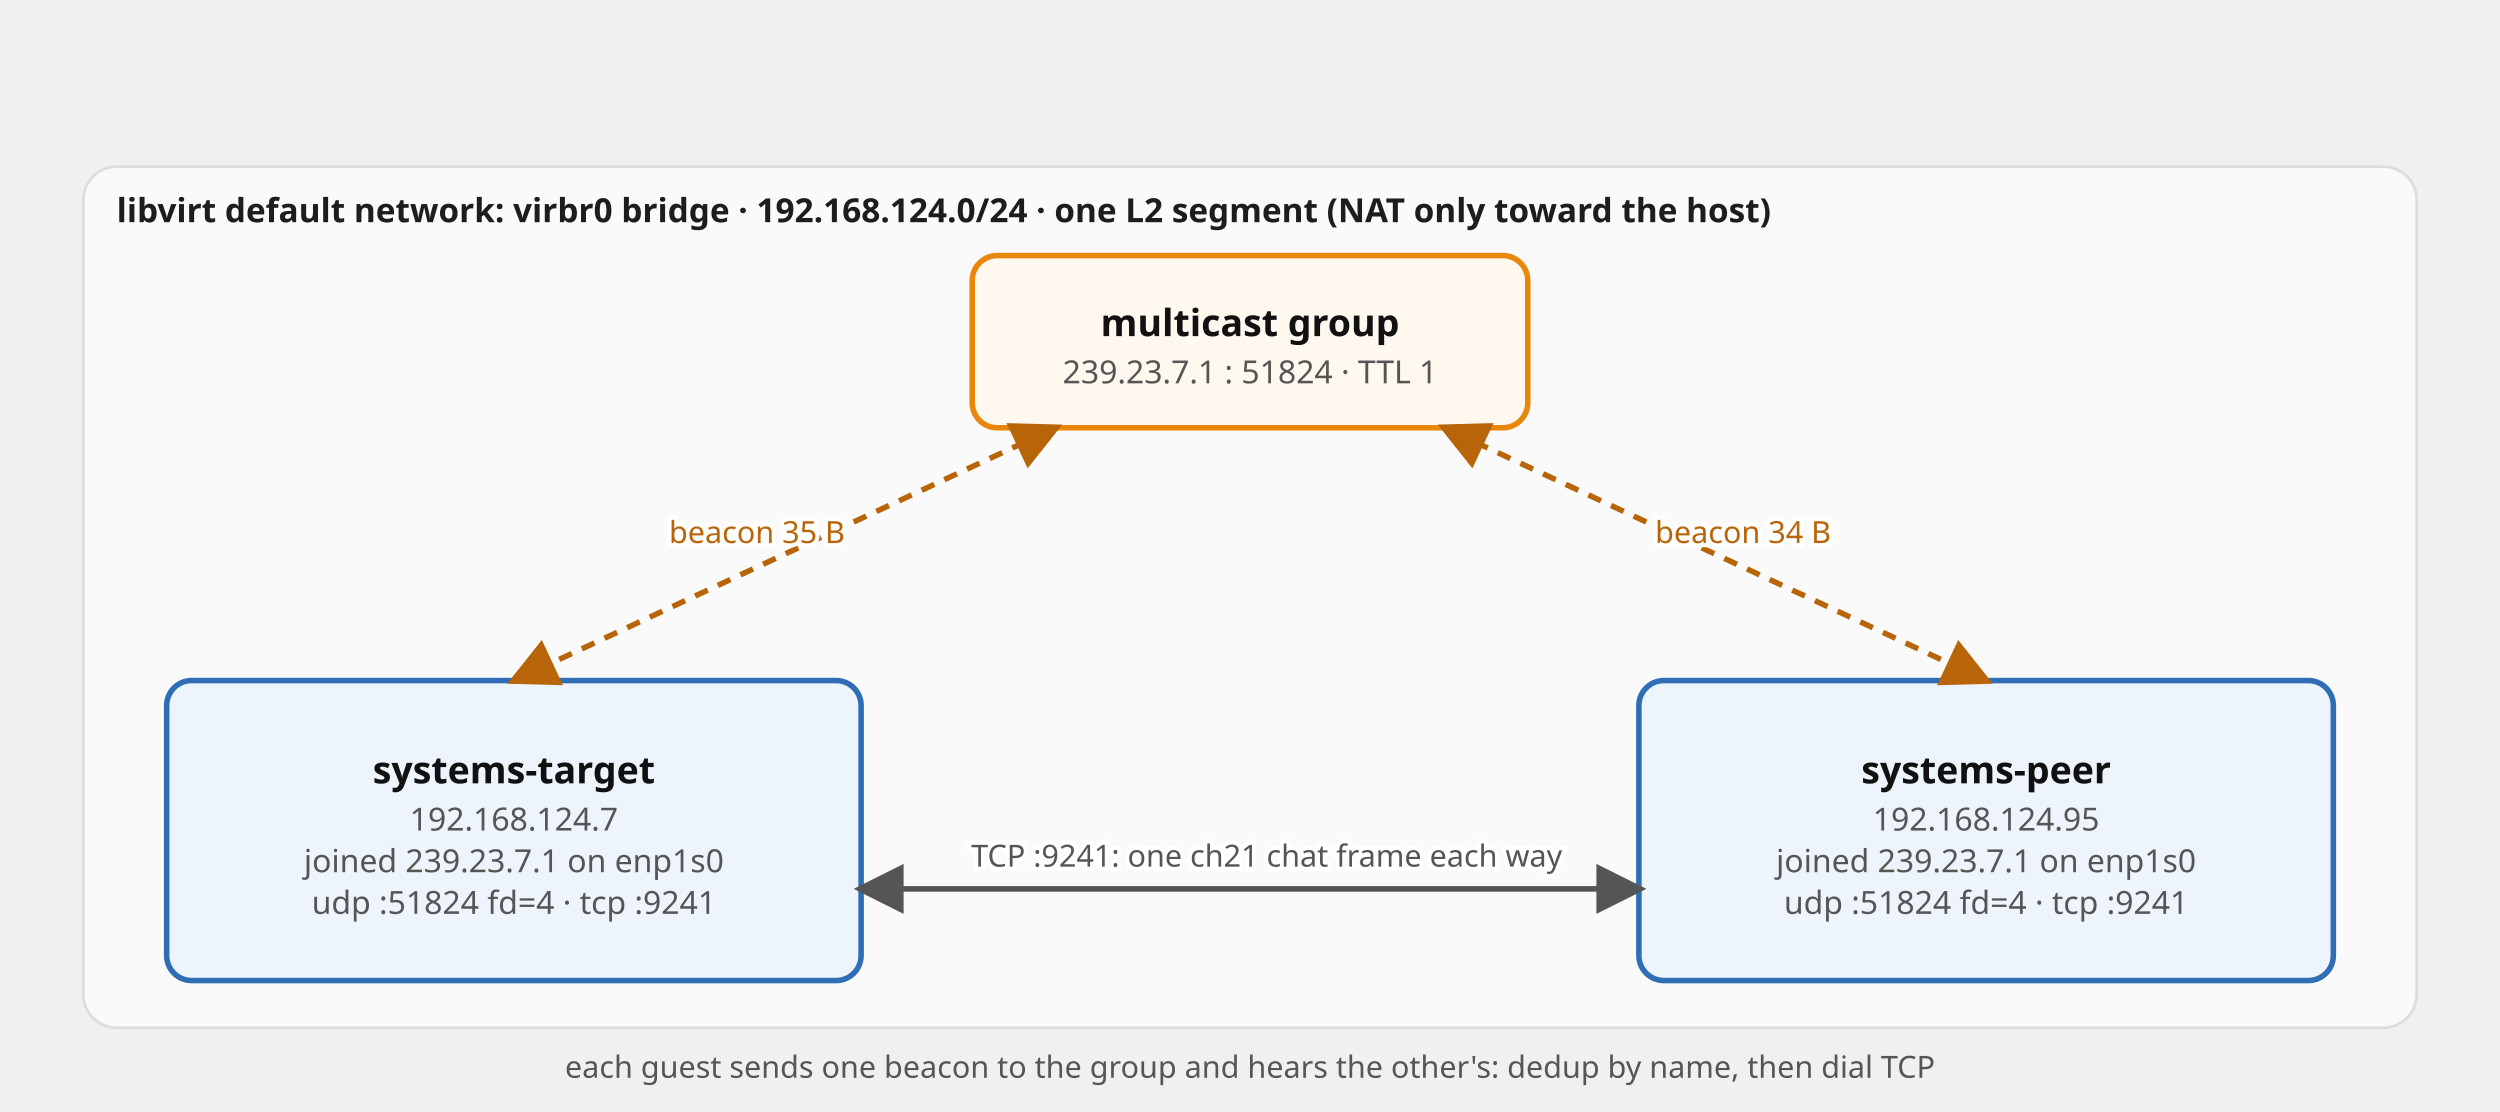
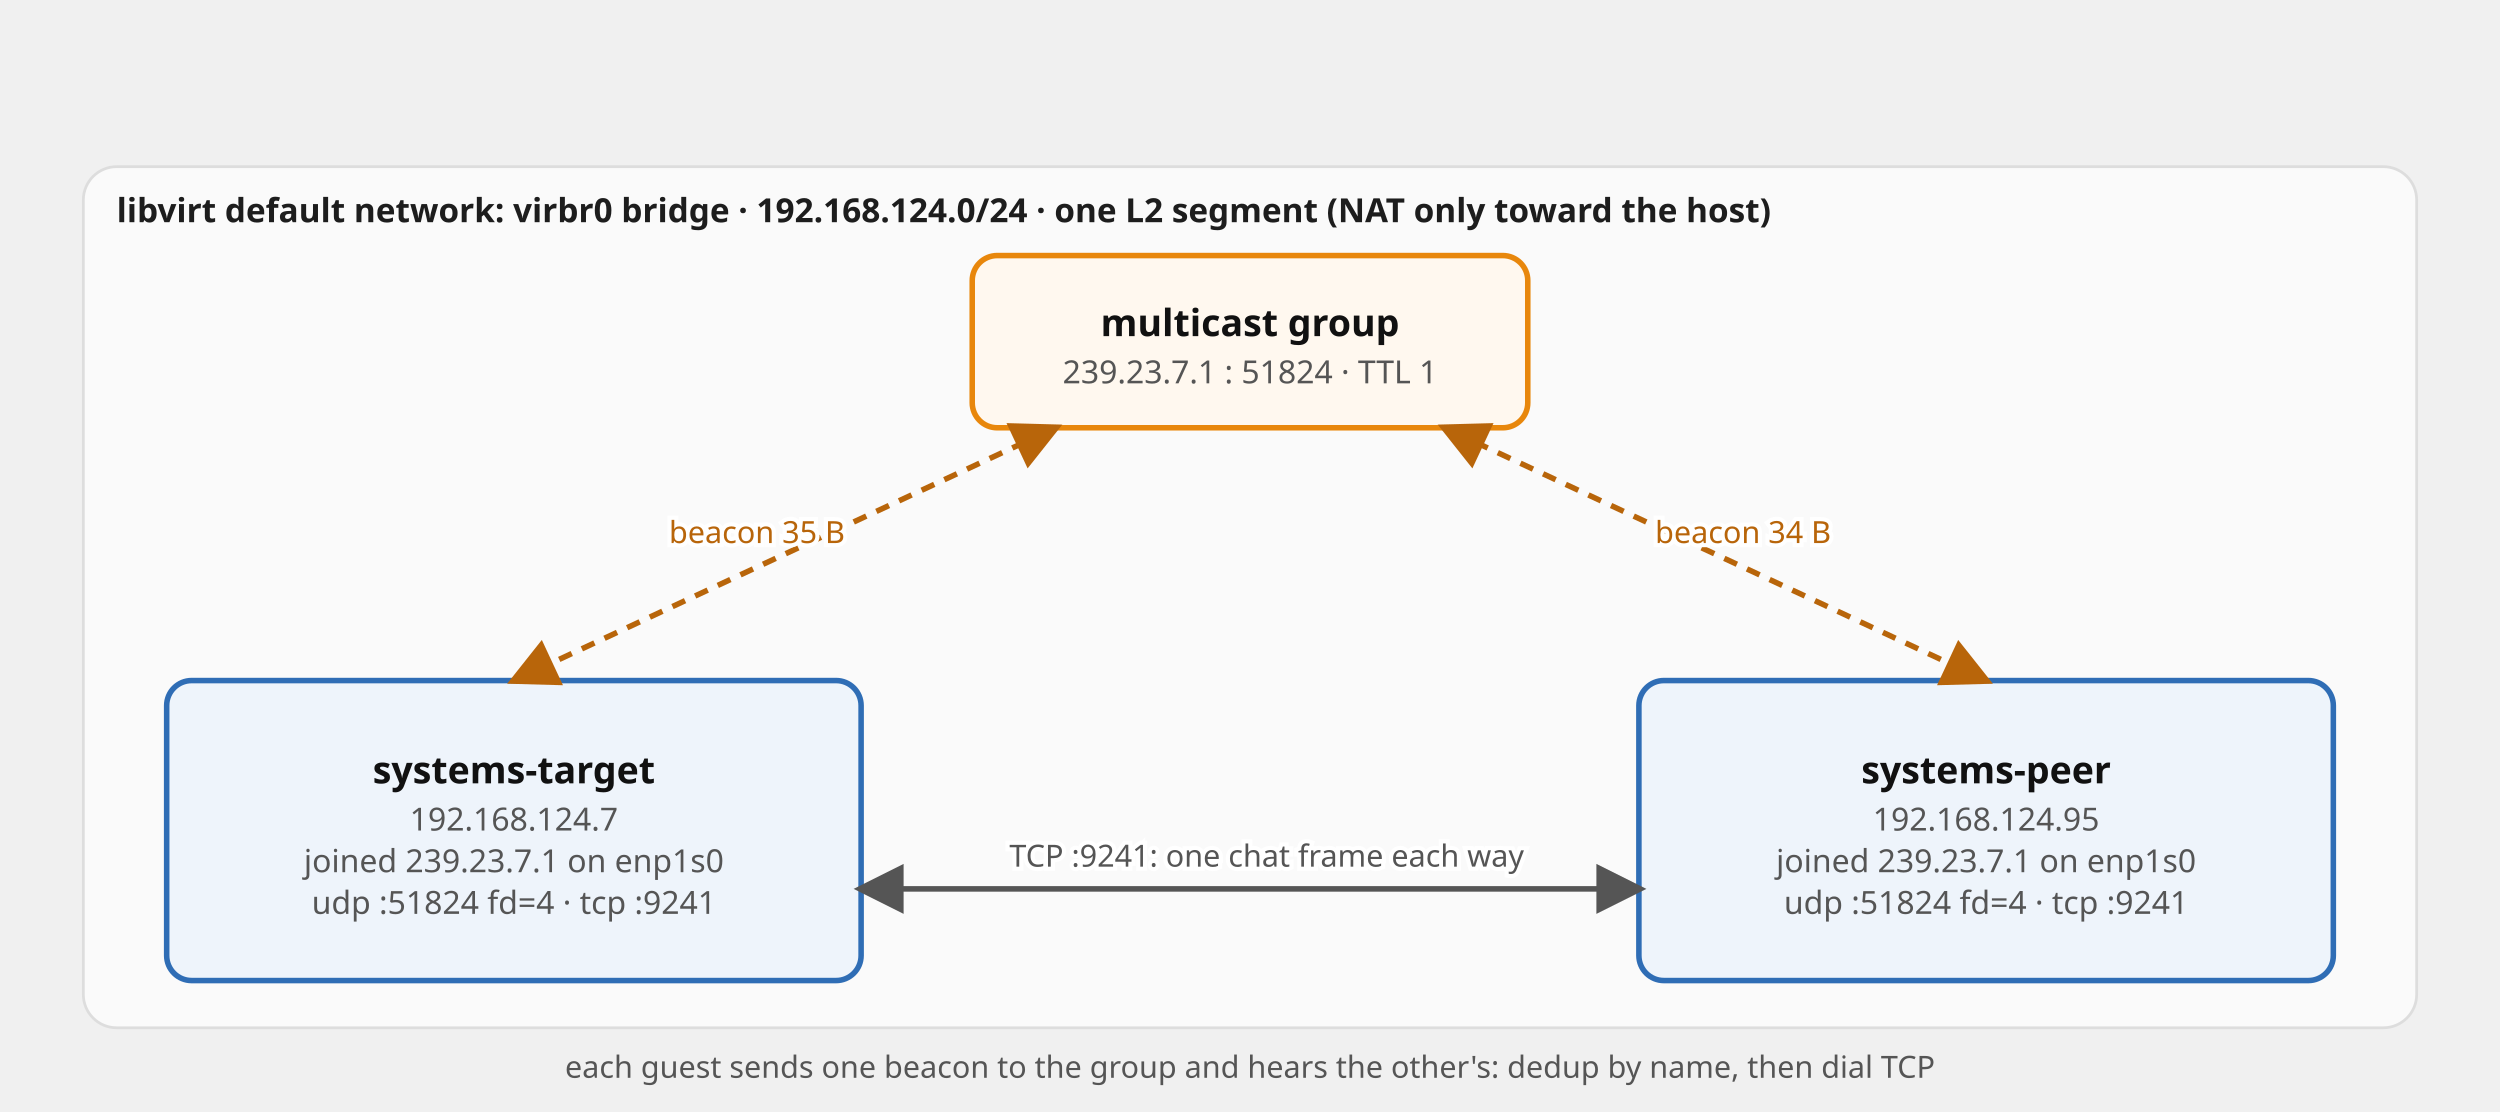
<svg xmlns="http://www.w3.org/2000/svg" viewBox="0 0 900 400" font-family="'Red Hat Text', system-ui, sans-serif" role="img">
  <defs>
    <marker id="a" viewBox="0 0 10 10" refX="8.5" refY="5" markerWidth="9" markerHeight="9" orient="auto-start-reverse">
      <path d="M0,0 L10,5 L0,10 z" fill="#555" />
    </marker>
    <marker id="am" viewBox="0 0 10 10" refX="8.5" refY="5" markerWidth="9" markerHeight="9" orient="auto-start-reverse">
      <path d="M0,0 L10,5 L0,10 z" fill="#b8650a" />
    </marker>
  </defs>
  <rect x="30" y="60" width="840" height="310" rx="12" fill="#fafafa" stroke="#ddd" />
  <text x="42" y="80" font-size="12" font-weight="700" fill="#1d1d1d">libvirt default network: virbr0 bridge · 192.168.124.0/24 · one L2 segment (NAT only toward the host)</text>
  <rect x="350" y="92" width="200" height="62" rx="9" fill="#fff8ef" stroke="#e8870c" stroke-width="2" />
  <text x="450.0" y="121.0" font-size="13.5" font-weight="700" fill="#111111" text-anchor="middle">multicast group</text>
  <text x="450.0" y="138.0" font-size="11.5" fill="#555555" text-anchor="middle">239.23.7.1 : 51824  ·  TTL 1</text>
  <rect x="60" y="245" width="250" height="108" rx="9" fill="#eef4fb" stroke="#2f6db5" stroke-width="2" />
  <text x="185.0" y="282.0" font-size="13.5" font-weight="700" fill="#111111" text-anchor="middle">systems-target</text>
  <text x="185.0" y="299.0" font-size="11.5" fill="#555555" text-anchor="middle">192.168.124.7</text>
  <text x="185.0" y="314.0" font-size="11.5" fill="#555555" text-anchor="middle">joined 239.23.7.1 on enp1s0</text>
  <text x="185.0" y="329.0" font-size="11.5" fill="#555555" text-anchor="middle">udp :51824 fd=4  ·  tcp :9241</text>
  <rect x="590" y="245" width="250" height="108" rx="9" fill="#eef4fb" stroke="#2f6db5" stroke-width="2" />
  <text x="715.0" y="282.0" font-size="13.5" font-weight="700" fill="#111111" text-anchor="middle">systems-peer</text>
  <text x="715.0" y="299.0" font-size="11.5" fill="#555555" text-anchor="middle">192.168.124.95</text>
  <text x="715.0" y="314.0" font-size="11.5" fill="#555555" text-anchor="middle">joined 239.23.7.1 on enp1s0</text>
  <text x="715.0" y="329.0" font-size="11.5" fill="#555555" text-anchor="middle">udp :51824 fd=4  ·  tcp :9241</text>
  <path d="M185,245 L380,154" fill="none" stroke="#b8650a" stroke-width="2" stroke-dasharray="5 4" marker-start="url(#am)" marker-end="url(#am)" />
  <text x="272.5" y="195.5" font-size="11" fill="#ffffff" stroke="#ffffff" stroke-width="3" paint-order="stroke" text-anchor="middle">beacon 35 B</text>
  <text x="272.5" y="195.5" font-size="11" fill="#b8650a" text-anchor="middle">beacon 35 B</text>
  <path d="M715,245 L520,154" fill="none" stroke="#b8650a" stroke-width="2" stroke-dasharray="5 4" marker-start="url(#am)" marker-end="url(#am)" />
  <text x="627.5" y="195.5" font-size="11" fill="#ffffff" stroke="#ffffff" stroke-width="3" paint-order="stroke" text-anchor="middle">beacon 34 B</text>
  <text x="627.5" y="195.5" font-size="11" fill="#b8650a" text-anchor="middle">beacon 34 B</text>
  <path d="M310,320 L590,320" fill="none" stroke="#555" stroke-width="2" marker-start="url(#a)" marker-end="url(#a)" />
-   <text x="456.0" y="312.0" font-size="11" fill="#ffffff" stroke="#ffffff" stroke-width="3" paint-order="stroke" text-anchor="middle">TCP :9241: one ch21 chat frame each way</text>
-   <text x="456.0" y="312.0" font-size="11" fill="#555" text-anchor="middle">TCP :9241: one ch21 chat frame each way</text>
+   <text x="456.0" y="312.0" font-size="11" fill="#ffffff" stroke="#ffffff" stroke-width="3" paint-order="stroke" text-anchor="middle">TCP :9241: one chat frame each way</text>
+   <text x="456.0" y="312.0" font-size="11" fill="#555" text-anchor="middle">TCP :9241: one chat frame each way</text>
  <text x="450" y="388" font-size="11" fill="#555555" text-anchor="middle">each guest sends one beacon to the group and hears the other's: dedup by name, then dial TCP</text>
</svg>
